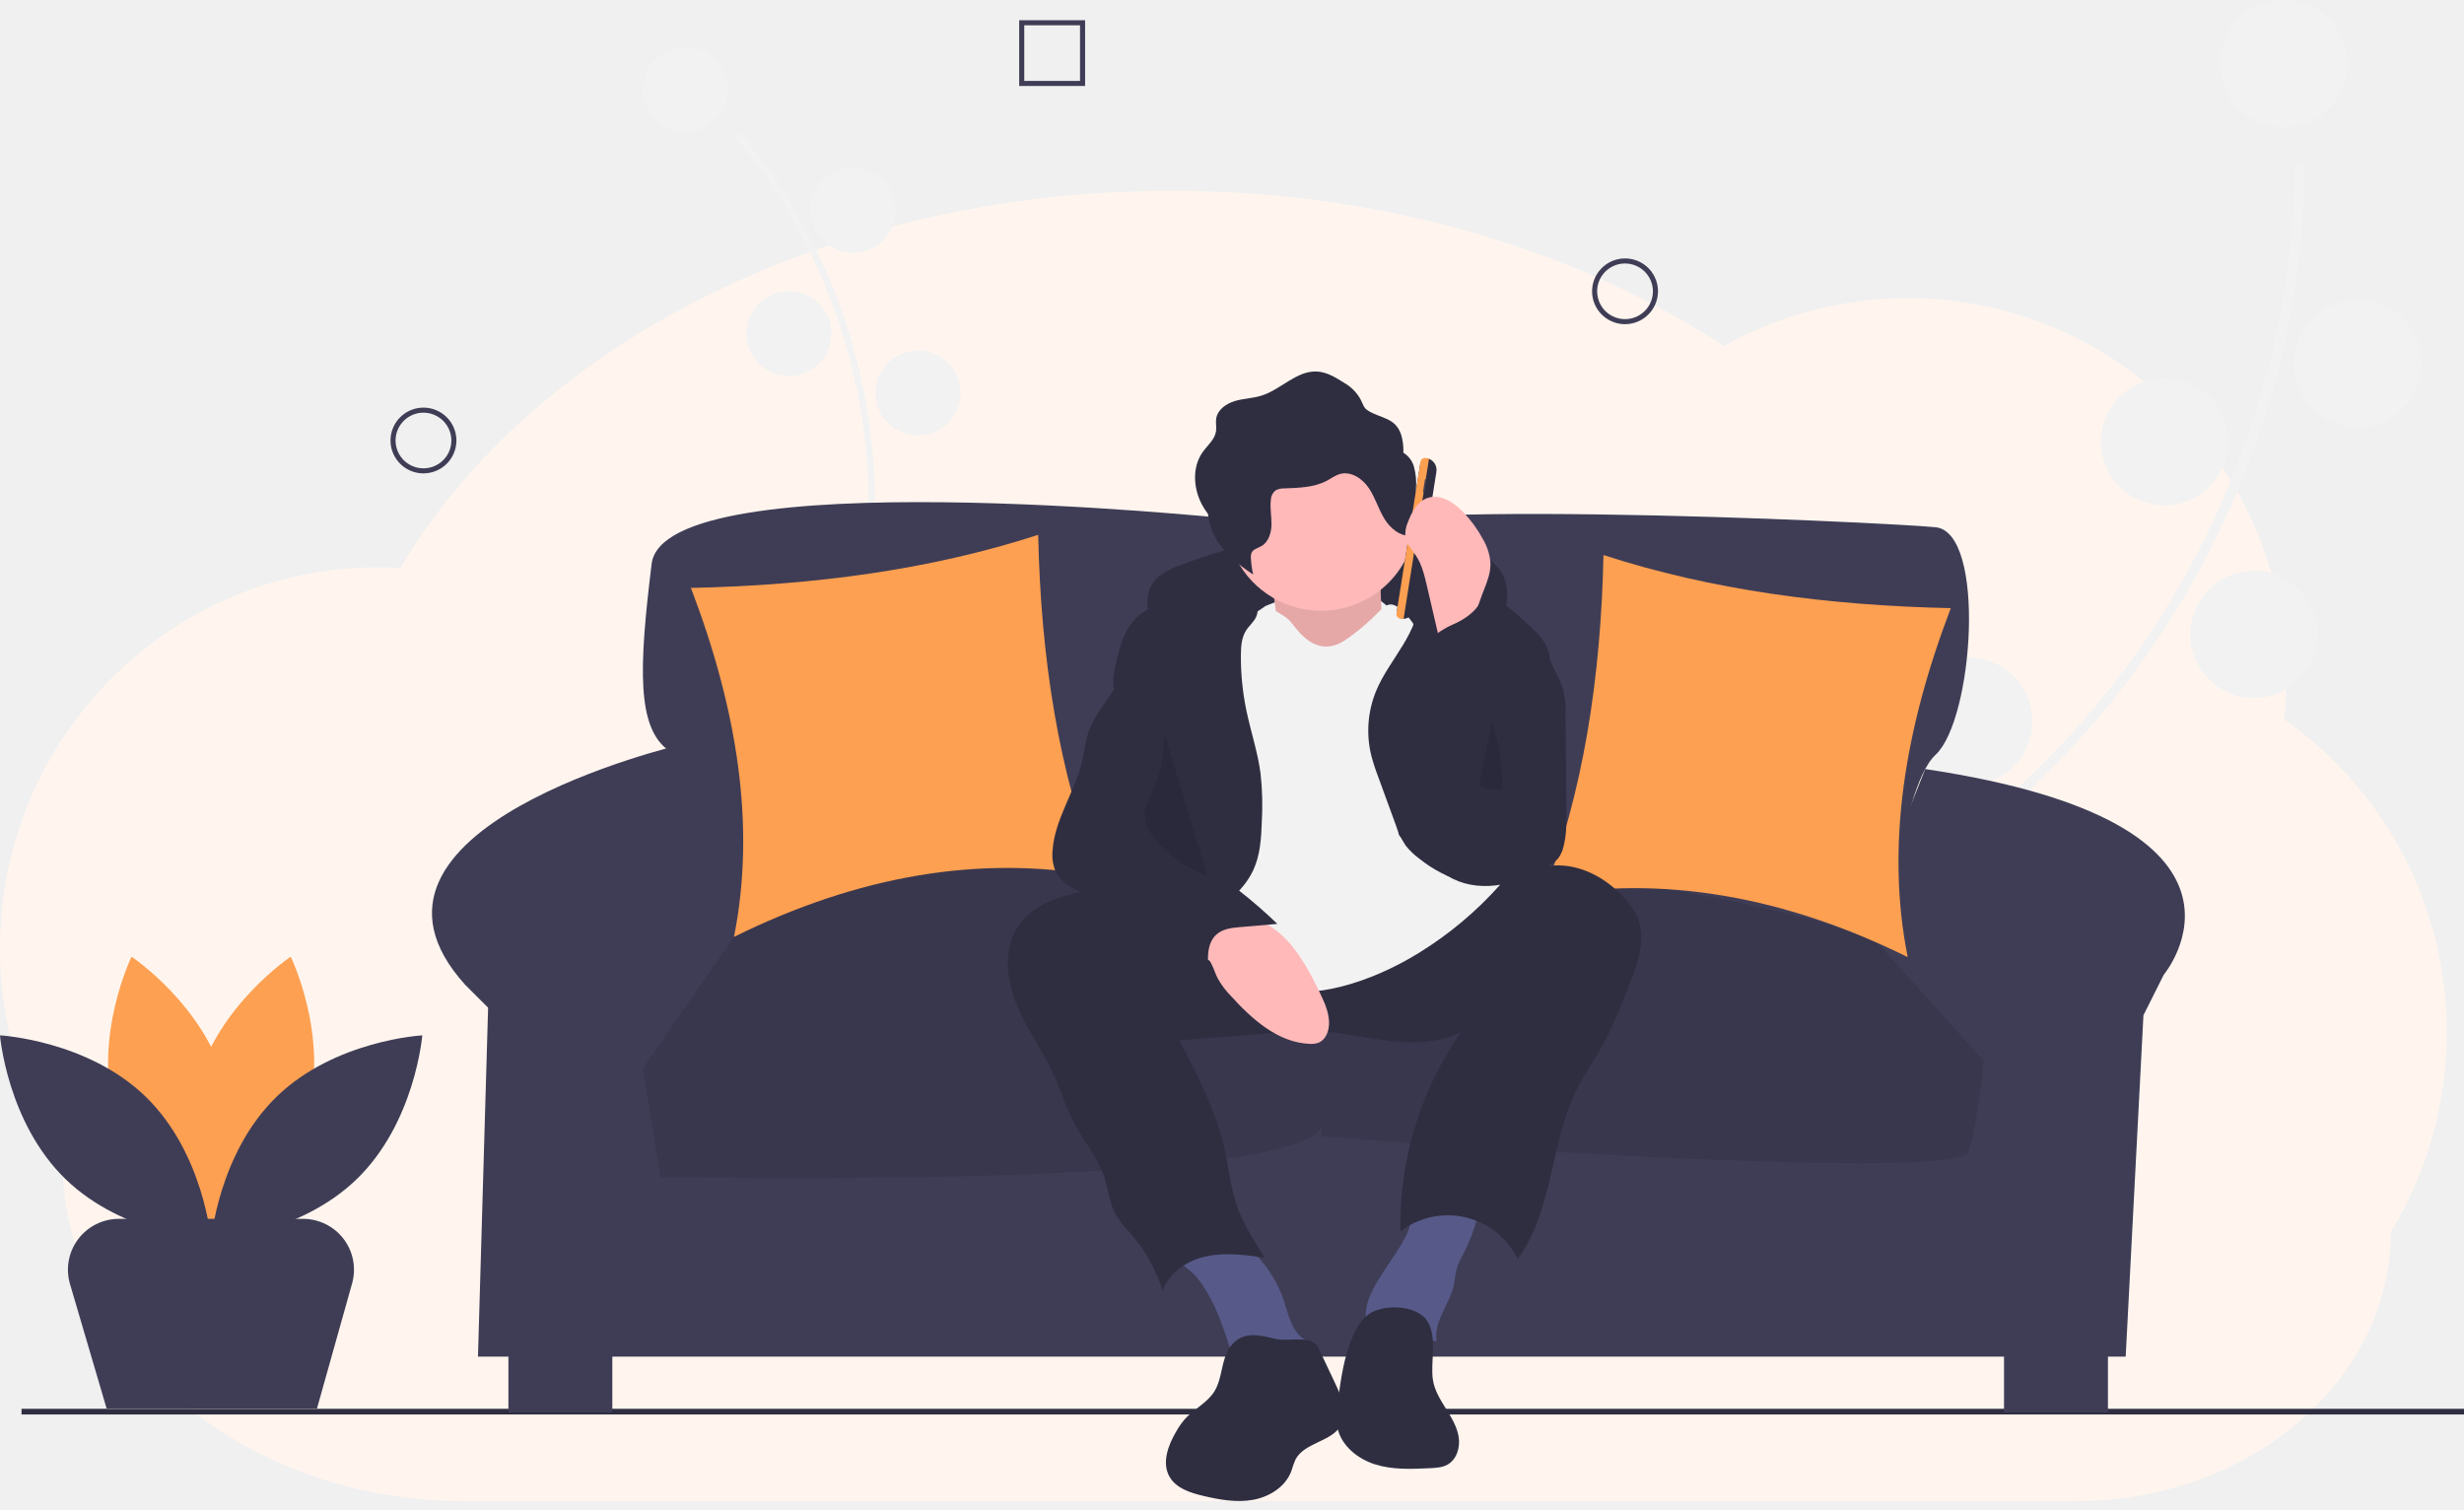
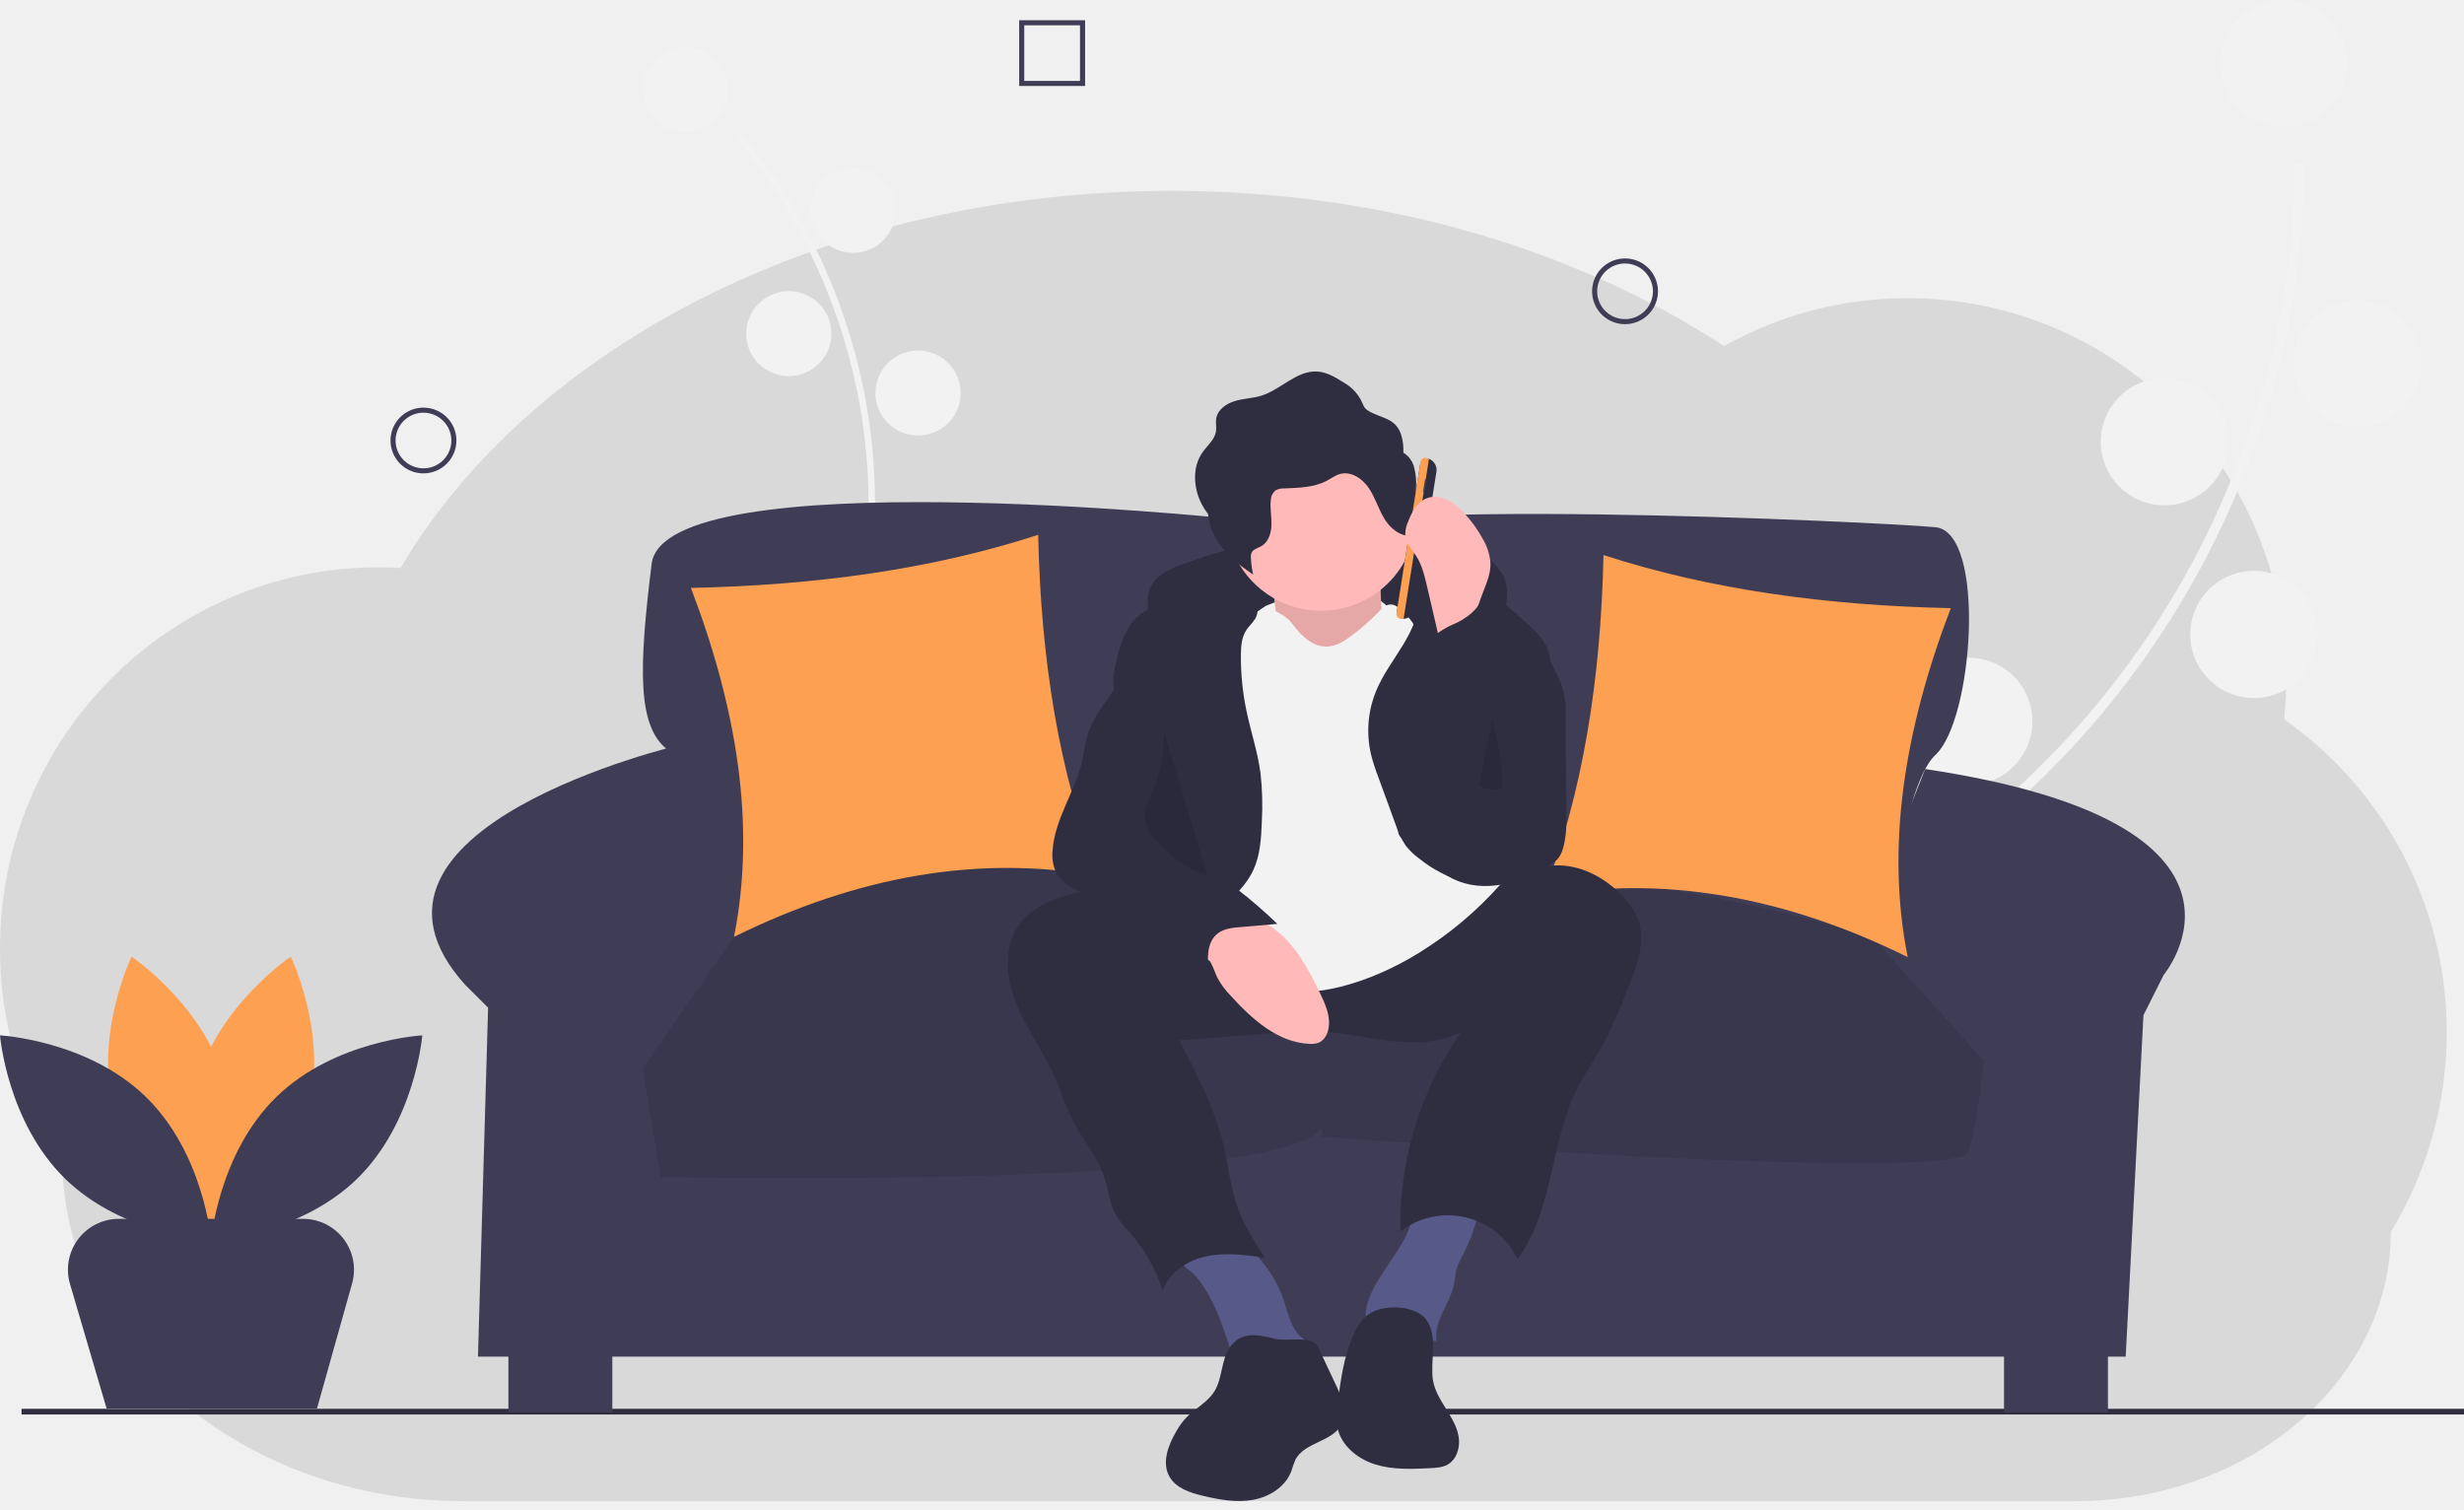
<svg xmlns="http://www.w3.org/2000/svg" width="284" height="174" viewBox="0 0 284 174" fill="none">
-   <path d="M282.003 118.993C282.022 111.927 280.331 104.96 277.07 98.679C273.81 92.398 269.076 86.989 263.268 82.906C263.429 81.38 263.511 79.846 263.515 78.311C263.515 54.043 243.982 34.369 219.884 34.369C212.463 34.361 205.167 36.262 198.707 39.887C181.651 28.744 159.384 22 135.025 22C95.389 22 61.296 39.857 46.17 65.462C45.33 65.413 44.484 65.386 43.631 65.386C19.538 65.386 8.74229e-05 85.06 8.74229e-05 109.329C-0.017 117.903 2.478 126.296 7.181 133.487C7.181 155.322 27.934 173.02 53.523 173.02H239.17C259.27 173.02 275.564 159.124 275.564 141.979C279.792 135.048 282.019 127.096 282.003 118.993Z" fill="#FFF5EE" />
+   <path d="M282.003 118.993C282.022 111.927 280.331 104.96 277.07 98.679C273.81 92.398 269.076 86.989 263.268 82.906C263.429 81.38 263.511 79.846 263.515 78.311C263.515 54.043 243.982 34.369 219.884 34.369C212.463 34.361 205.167 36.262 198.707 39.887C181.651 28.744 159.384 22 135.025 22C95.389 22 61.296 39.857 46.17 65.462C45.33 65.413 44.484 65.386 43.631 65.386C19.538 65.386 8.74229e-05 85.06 8.74229e-05 109.329C-0.017 117.903 2.478 126.296 7.181 133.487C7.181 155.322 27.934 173.02 53.523 173.02H239.17C259.27 173.02 275.564 159.124 275.564 141.979C279.792 135.048 282.019 127.096 282.003 118.993Z" fill="#D9D9D9" />
  <g clip-path="url(#clip0_0_1)">
    <path d="M107.394 108.709C107.277 108.592 104.482 105.769 102.113 99.07C99.94 92.925 97.747 82.208 99.642 66.053C103.232 35.447 84.822 15.942 84.635 15.749L85.18 15.227C85.228 15.276 89.961 20.239 94.172 28.953C99.747 40.507 101.905 53.407 100.392 66.141C96.808 96.694 107.816 108.063 107.927 108.175L107.394 108.709Z" fill="#F2F2F2" />
    <path d="M78.982 15.236C81.694 15.236 83.892 13.043 83.892 10.339C83.892 7.634 81.694 5.442 78.982 5.442C76.271 5.442 74.073 7.634 74.073 10.339C74.073 13.043 76.271 15.236 78.982 15.236Z" fill="#F2F2F2" />
    <path d="M98.325 29.139C101.036 29.139 103.234 26.946 103.234 24.241C103.234 21.537 101.036 19.344 98.325 19.344C95.613 19.344 93.415 21.537 93.415 24.241C93.415 26.946 95.613 29.139 98.325 29.139Z" fill="#F2F2F2" />
    <path d="M90.918 43.351C93.63 43.351 95.828 41.158 95.828 38.454C95.828 35.749 93.63 33.557 90.918 33.557C88.207 33.557 86.009 35.749 86.009 38.454C86.009 41.158 88.207 43.351 90.918 43.351Z" fill="#F2F2F2" />
    <path d="M105.811 50.194C108.522 50.194 110.721 48.001 110.721 45.297C110.721 42.592 108.522 40.4 105.811 40.4C103.099 40.4 100.901 42.592 100.901 45.297C100.901 48.001 103.099 50.194 105.811 50.194Z" fill="#F2F2F2" />
    <path d="M93.431 69.496C96.142 69.496 98.34 67.303 98.34 64.599C98.34 61.894 96.142 59.701 93.431 59.701C90.719 59.701 88.521 61.894 88.521 64.599C88.521 67.303 90.719 69.496 93.431 69.496Z" fill="#F2F2F2" />
    <path d="M110.319 108.182C110.319 108.182 102.683 97.633 114.841 85.365L110.319 108.182Z" fill="#F2F2F2" />
    <path d="M104.401 109.398C104.401 109.398 99.182 97.474 82.408 101.672L104.401 109.398Z" fill="#F2F2F2" />
    <path d="M199.918 146.904C199.898 146.657 199.459 140.736 203.275 130.812C206.777 121.707 214.702 107.374 232.574 90.801C266.433 59.405 264.429 19.366 264.404 18.965L265.533 18.897C265.539 18.999 266.105 29.235 262.428 43.238C257.541 61.797 247.452 78.583 233.344 91.627C199.543 122.97 201.026 146.577 201.045 146.812L199.918 146.904Z" fill="#F2F2F2" />
    <path d="M263.226 14.659C267.284 14.659 270.573 11.378 270.573 7.33C270.573 3.283 267.284 0.002 263.226 0.002C259.168 0.002 255.879 3.283 255.879 7.33C255.879 11.378 259.168 14.659 263.226 14.659Z" fill="#F2F2F2" />
    <path d="M271.741 49.217C275.798 49.217 279.088 45.936 279.088 41.888C279.088 37.841 275.798 34.56 271.741 34.56C267.683 34.56 264.394 37.841 264.394 41.888C264.394 45.936 267.683 49.217 271.741 49.217Z" fill="#F2F2F2" />
    <path d="M249.479 58.243C253.536 58.243 256.826 54.962 256.826 50.914C256.826 46.867 253.536 43.586 249.479 43.586C245.421 43.586 242.132 46.867 242.132 50.914C242.132 54.962 245.421 58.243 249.479 58.243Z" fill="#F2F2F2" />
    <path d="M259.791 80.452C263.849 80.452 267.138 77.171 267.138 73.123C267.138 69.076 263.849 65.795 259.791 65.795C255.734 65.795 252.444 69.076 252.444 73.123C252.444 77.171 255.734 80.452 259.791 80.452Z" fill="#F2F2F2" />
    <path d="M226.911 90.462C230.969 90.462 234.258 87.181 234.258 83.133C234.258 79.086 230.969 75.805 226.911 75.805C222.854 75.805 219.564 79.086 219.564 83.133C219.564 87.181 222.854 90.462 226.911 90.462Z" fill="#F2F2F2" />
    <path d="M203.762 149.134C203.762 149.134 205.323 129.725 231.108 127.514L203.762 149.134Z" fill="#F2F2F2" />
    <path d="M195.837 144.793C195.837 144.793 201.489 126.156 178.294 114.706L195.837 144.793Z" fill="#F2F2F2" />
    <path d="M35.476 128.345C33.027 137.376 24.639 142.969 24.639 142.969C24.639 142.969 20.221 133.92 22.67 124.89C25.119 115.859 33.508 110.266 33.508 110.266C33.508 110.266 37.925 119.315 35.476 128.345Z" fill="#FEA051" />
    <path d="M13.197 128.345C15.646 137.376 24.034 142.969 24.034 142.969C24.034 142.969 28.452 133.92 26.003 124.89C23.554 115.859 15.165 110.266 15.165 110.266C15.165 110.266 10.748 119.315 13.197 128.345Z" fill="#FEA051" />
    <path d="M16.795 126.404C23.516 132.93 24.337 142.961 24.337 142.961C24.337 142.961 14.262 142.413 7.541 135.887C0.821 129.362 0 119.33 0 119.33C0 119.33 10.075 119.879 16.795 126.404Z" fill="#3F3D56" />
    <path d="M31.878 126.404C25.157 132.93 24.336 142.961 24.336 142.961C24.336 142.961 34.411 142.413 41.132 135.887C47.852 129.362 48.673 119.33 48.673 119.33C48.673 119.33 38.598 119.879 31.878 126.404Z" fill="#3F3D56" />
    <path d="M284 162.373H2.482V163.026H284V162.373Z" fill="#2F2E41" />
    <path d="M151.071 62.078C151.071 62.078 148.15 59.163 141.43 59.746C141.43 59.746 76.566 53.043 75.105 64.992C73.644 76.942 73.352 83.936 77.15 86.559C77.15 86.559 89.568 97.78 83.14 107.689L79.634 113.518L217.25 112.352C217.25 112.352 218.711 91.077 223.094 86.996C227.476 82.916 228.937 61.349 223.094 60.766C217.25 60.183 149.465 56.978 151.071 62.078Z" fill="#3F3D56" />
    <path d="M78.465 85.831C78.465 85.831 37.268 95.448 53.63 113.518L56.259 116.141L55.091 156.36H245.007L247.053 117.015L249.39 112.352C249.39 112.352 263.946 94.938 221.899 88.636L214.329 107.689L86.354 106.815C86.354 106.815 85.477 85.248 78.465 85.831Z" fill="#3F3D56" />
    <path d="M70.576 153.737H58.597V162.772H70.576V153.737Z" fill="#3F3D56" />
    <path d="M242.962 153.737H230.982V162.772H242.962V153.737Z" fill="#3F3D56" />
    <path d="M148.849 107.835C148.849 107.835 120.246 87.579 84.6 107.98L74.082 123.135L76.127 135.668C76.127 135.668 150.049 136.833 150.925 128.964C151.802 121.095 148.849 107.835 148.849 107.835Z" fill="#3F3D56" />
    <path d="M215.789 107.98C215.789 107.98 165.607 91.951 150.523 107.98L152.386 131.005C152.386 131.005 225.723 136.542 226.892 132.753C228.061 128.964 228.645 122.261 228.645 122.261L215.789 107.98Z" fill="#3F3D56" />
    <path opacity="0.1" d="M215.789 107.98C215.789 107.98 165.607 91.951 150.523 107.98L150.565 108.494C150.515 108.256 150.487 108.126 150.487 108.126C150.487 108.126 120.246 87.579 84.6 107.98L74.082 123.135L76.127 135.668C76.127 135.668 147.707 137.186 152.305 130.006L152.386 131.005C152.386 131.005 225.723 136.542 226.892 132.753C228.061 128.964 228.645 122.261 228.645 122.261L215.789 107.98Z" fill="black" />
    <path d="M79.634 67.761C93.835 67.46 107.297 65.662 119.662 61.641C119.963 75.828 122.008 89.097 126.675 100.986C112.85 98.48 98.82 100.96 84.601 107.98C87.155 95.155 84.947 81.672 79.634 67.761Z" fill="#FEA051" />
    <path d="M224.847 70.093C210.646 69.791 197.183 67.993 184.818 63.972C184.517 78.16 182.472 91.429 177.806 103.317C191.63 100.811 205.661 103.291 219.88 110.312C217.326 97.487 219.534 84.004 224.847 70.093Z" fill="#FEA051" />
    <path d="M133.65 66.369C134.477 65.782 135.39 65.325 136.356 65.015C142.484 62.741 148.905 61.347 155.426 60.874C161.097 60.473 167.242 60.95 171.671 64.504C172.36 65.009 172.924 65.664 173.319 66.419C173.876 67.619 173.707 69.013 173.527 70.323C173.487 70.831 173.358 71.328 173.148 71.792C172.552 72.924 171.084 73.32 169.81 73.185C168.535 73.049 167.339 72.511 166.082 72.262C165.304 72.126 164.517 72.046 163.728 72.022L155.844 71.597C150.941 71.332 145.974 71.072 141.164 72.059C139.684 72.324 138.253 72.816 136.923 73.516C135.825 74.132 135.085 75.014 134.066 73.878C132.275 71.882 131.284 68.213 133.65 66.369Z" fill="#2F2E41" />
    <path d="M145.867 69.847C145.867 69.847 156.472 65.105 160.494 70.576C164.517 76.048 158.3 73.859 158.3 73.859L151.352 76.048L143.673 74.589L145.867 69.847Z" fill="#F2F2F2" />
    <path d="M146.416 66.382C146.416 66.382 147.878 73.312 146.781 75.136C145.684 76.96 152.998 79.513 152.998 79.513L159.946 76.595C159.946 76.595 158.117 65.287 159.946 63.099L146.416 66.382Z" fill="#FFB9B9" />
    <path opacity="0.1" d="M146.416 66.382C146.416 66.382 147.878 73.312 146.781 75.136C145.684 76.96 152.998 79.513 152.998 79.513L159.946 76.595C159.946 76.595 158.117 65.287 159.946 63.099L146.416 66.382Z" fill="black" />
    <path d="M139.563 149.716C140.609 151.717 141.288 153.885 141.98 156.033C141.99 156.105 142.015 156.173 142.054 156.235C142.093 156.296 142.144 156.348 142.204 156.388C142.265 156.428 142.333 156.455 142.405 156.467C142.476 156.479 142.55 156.476 142.62 156.458L149.124 156.45C149.927 156.449 151.004 156.192 150.996 155.392C150.99 154.829 150.413 154.478 149.984 154.113C148.794 153.1 148.484 151.429 147.99 149.947C147.032 147.092 145.185 144.618 142.718 142.883C142.384 142.623 142.001 142.434 141.591 142.328C141.179 142.268 140.758 142.291 140.355 142.394C139.213 142.624 134.949 143.41 135.755 145.067C136.102 145.78 137.387 146.523 137.926 147.189C138.554 147.976 139.102 148.822 139.563 149.716Z" fill="#575A89" />
    <path d="M162.182 142.191C161.952 142.672 161.697 143.14 161.417 143.593C160.475 145.144 159.363 146.59 158.485 148.177C157.938 149.168 157.477 150.238 157.417 151.367C157.356 152.496 157.755 153.698 158.658 154.382C159.602 155.097 160.897 155.13 162.07 154.963C163.244 154.797 164.41 154.461 165.592 154.55C165.194 152.3 167.096 150.32 167.571 148.086C167.705 147.458 167.725 146.808 167.904 146.191C168.097 145.628 168.343 145.084 168.64 144.568C169.587 142.728 170.257 140.759 170.627 138.724C170.671 138.477 164.845 138.436 164.298 138.554C162.592 138.922 162.842 140.78 162.182 142.191Z" fill="#575A89" />
    <path d="M117.272 106.852C115.609 109.448 115.992 112.889 117.16 115.741C118.328 118.594 120.188 121.116 121.46 123.923C122.272 125.713 122.841 127.611 123.754 129.351C124.886 131.506 126.537 133.406 127.297 135.717C127.78 137.191 127.891 138.806 128.675 140.145C129.149 140.861 129.69 141.53 130.29 142.144C131.979 144.073 133.247 146.332 134.013 148.776C134.729 146.647 136.875 145.252 139.078 144.791C141.282 144.331 143.565 144.643 145.794 144.958C144.551 143.036 143.295 141.09 142.554 138.926C141.837 136.833 141.625 134.606 141.143 132.447C140.152 128.02 138.037 123.936 135.943 119.91L146.707 119.058C148.464 118.882 150.23 118.817 151.996 118.862C154.774 118.993 157.496 119.672 160.26 119.986C163.023 120.3 165.947 120.218 168.41 118.929C163.7 125.669 161.248 133.722 161.402 141.936C162.455 141.123 163.677 140.554 164.978 140.273C166.279 139.991 167.627 140.003 168.923 140.308C170.219 140.613 171.43 141.203 172.468 142.036C173.506 142.868 174.344 143.921 174.921 145.119C179.139 139.368 178.638 131.363 181.98 125.066C182.668 123.771 183.51 122.565 184.252 121.3C185.719 118.799 186.783 116.088 187.841 113.389C188.776 111.003 189.718 108.349 188.821 105.949C188.449 105.038 187.907 104.206 187.223 103.497C185.295 101.376 182.61 99.807 179.74 99.742C175.334 99.642 171.695 102.899 167.83 105.012C163.278 107.5 157.967 108.489 152.789 108.123C147.481 107.748 142.411 106.015 137.353 104.488C134.823 103.689 132.251 103.027 129.649 102.506C127.48 102.1 125.415 102.549 123.277 103.103C120.95 103.705 118.611 104.761 117.272 106.852Z" fill="#2F2E41" />
    <path d="M163.237 59.451C163.234 62.353 162.078 65.135 160.021 67.186C157.964 69.238 155.175 70.392 152.266 70.394C151.613 70.395 150.96 70.337 150.317 70.219C148.264 69.849 146.359 68.903 144.826 67.492C143.293 66.08 142.196 64.262 141.662 62.25C141.128 60.238 141.181 58.116 141.813 56.133C142.446 54.15 143.632 52.388 145.233 51.054C146.834 49.719 148.783 48.868 150.852 48.6C152.921 48.331 155.024 48.657 156.914 49.539C158.803 50.42 160.402 51.821 161.522 53.577C162.642 55.332 163.237 57.37 163.237 59.451Z" fill="#FFB9B9" />
    <path d="M145.867 69.847C145.867 69.847 147.878 70.759 148.61 71.489C149.341 72.218 151.535 76.23 155.192 73.677C158.849 71.124 159.214 69.665 160.311 69.665C161.409 69.665 162.871 71.853 162.871 71.853L172.927 101.946C170.217 104.998 167.076 107.64 163.603 109.788C157.752 113.436 150.804 115.26 147.513 113.801C144.221 112.342 138.005 111.248 136.908 108.329C135.811 105.411 133.982 96.657 133.982 96.657L139.102 74.407L145.867 69.847Z" fill="#F2F2F2" />
    <path d="M144.455 100.282C145.252 98.564 145.368 96.62 145.436 94.728C145.543 92.855 145.493 90.975 145.287 89.11C144.963 86.67 144.166 84.32 143.663 81.91C143.222 79.797 143.008 77.642 143.024 75.484C143.031 74.499 143.103 73.462 143.641 72.636C144.016 72.06 144.603 71.614 144.838 70.968C145.298 69.701 144.161 68.374 142.916 67.853C141.434 67.232 139.741 67.274 138.182 67.663C136.623 68.052 135.169 68.769 133.729 69.48C132.689 69.994 131.627 70.523 130.82 71.356C129.685 72.528 129.186 74.159 128.783 75.739C128.46 77.002 128.173 78.32 128.419 79.601C128.817 81.681 130.517 83.246 131.424 85.161C132.476 87.385 132.405 89.976 131.987 92.4C131.568 94.823 130.825 97.192 130.596 99.641C130.367 102.09 130.718 104.722 132.256 106.644C132.883 107.427 134.583 109.283 135.73 109.073C136.632 108.908 137.938 106.929 138.664 106.302C140.762 104.489 143.251 102.877 144.455 100.282Z" fill="#2F2E41" />
    <path d="M163.614 68.657C163.646 70.692 162.747 72.626 161.69 74.365C160.633 76.106 159.391 77.751 158.612 79.632C157.643 81.985 157.446 84.584 158.047 87.057C158.27 87.899 158.54 88.728 158.854 89.541L160.857 95.023C161.127 95.885 161.518 96.704 162.019 97.457C162.472 98.032 163.003 98.542 163.598 98.972C165.12 100.197 166.871 101.109 168.75 101.653C170.635 102.149 172.698 102.118 174.479 101.327C174.672 93.895 175.869 86.523 178.037 79.411C178.438 78.098 178.875 76.716 178.566 75.378C178.22 73.88 177.014 72.756 175.867 71.729C172.361 68.588 168.504 65.288 163.81 64.865C161.094 64.619 163.591 67.187 163.614 68.657Z" fill="#2F2E41" />
    <path d="M139.617 111.066C139.895 111.609 140.068 112.201 140.343 112.745C140.749 113.476 141.251 114.149 141.835 114.747C144.28 117.451 147.269 120.145 150.916 120.308C151.278 120.342 151.644 120.296 151.986 120.174C152.624 119.909 153.001 119.227 153.125 118.549C153.384 117.137 152.759 115.727 152.133 114.434C150.776 111.632 149.25 108.758 146.71 106.95C144.206 105.168 140.852 104.736 137.932 105.633C136.609 106.039 134.415 106.749 136.167 107.953C137.495 108.867 138.846 109.562 139.617 111.066Z" fill="#FFB9B9" />
    <path d="M141.81 155.207C140.72 156.685 140.939 158.797 139.973 160.359C139.136 161.712 137.558 162.422 136.511 163.622C136.177 164.02 135.879 164.447 135.621 164.899C134.65 166.522 133.86 168.601 134.817 170.233C135.586 171.545 137.204 172.058 138.687 172.408C140.562 172.85 142.51 173.203 144.407 172.866C146.304 172.528 148.157 171.37 148.833 169.57C148.966 169.118 149.124 168.673 149.307 168.238C150.335 166.219 153.559 166.197 154.611 164.191C155.347 162.787 154.671 161.09 153.994 159.656L151.928 155.278C151.242 153.825 148.462 154.66 147.013 154.312C145.123 153.858 143.17 153.358 141.81 155.207Z" fill="#2F2E41" />
    <path d="M157.792 151.446C156.915 152.059 156.348 153.02 155.923 154C154.9 156.353 154.549 158.933 154.208 161.475C154.071 162.494 153.935 163.536 154.149 164.541C154.589 166.617 156.475 168.146 158.505 168.781C160.535 169.416 162.713 169.318 164.838 169.214C165.52 169.181 166.23 169.14 166.828 168.811C167.896 168.224 168.313 166.843 168.13 165.64C167.947 164.438 167.288 163.368 166.644 162.335C165.999 161.303 165.34 160.233 165.155 159.031C164.844 157.008 165.721 154.039 164.475 152.209C163.227 150.375 159.458 150.281 157.792 151.446Z" fill="#2F2E41" />
    <path d="M162.961 53.748C162.766 53.094 162.336 52.534 161.753 52.176C161.783 51.475 161.697 50.774 161.498 50.101C160.834 48.142 159.26 48.254 157.775 47.388C157.131 47.012 157.171 46.68 156.835 46.063C156.396 45.254 155.738 44.584 154.935 44.129C153.983 43.524 152.977 42.9 151.85 42.823C149.481 42.662 147.665 44.885 145.402 45.598C144.404 45.912 143.332 45.925 142.329 46.222C141.326 46.519 140.325 47.229 140.175 48.262C140.106 48.739 140.228 49.228 140.158 49.705C140.019 50.653 139.185 51.316 138.627 52.096C137.394 53.819 137.535 56.254 138.521 58.13C138.729 58.518 138.967 58.889 139.233 59.24C139.315 60.127 139.57 60.989 139.984 61.777C140.971 63.653 142.669 65.054 144.442 66.218C144.297 65.596 144.209 64.963 144.179 64.325C144.154 64.112 144.182 63.897 144.26 63.697C144.458 63.285 144.98 63.176 145.378 62.95C146.202 62.483 146.525 61.449 146.549 60.504C146.573 59.558 146.372 58.611 146.471 57.671C146.475 57.455 146.524 57.242 146.616 57.045C146.707 56.849 146.839 56.674 147.002 56.532C147.307 56.359 147.654 56.276 148.004 56.294C149.693 56.225 151.457 56.194 152.947 55.398C153.455 55.126 153.927 54.767 154.485 54.621C155.751 54.292 157.045 55.177 157.775 56.261C158.504 57.344 158.868 58.633 159.541 59.752C160.214 60.871 161.377 61.869 162.679 61.736C162.752 61.736 162.825 61.721 162.892 61.691C162.959 61.662 163.019 61.618 163.068 61.564C163.124 61.463 163.149 61.348 163.139 61.233L163.212 56.271C163.272 55.422 163.188 54.569 162.961 53.748Z" fill="#2F2E41" />
    <path d="M128.243 79.707C127.196 81.247 125.989 82.728 125.414 84.498C125.076 85.539 124.971 86.639 124.726 87.705C123.91 91.256 121.554 94.41 121.318 98.045C121.235 98.853 121.354 99.668 121.664 100.419C122.34 101.885 123.957 102.658 125.5 103.144C127.043 103.63 128.699 103.981 129.931 105.027C130.551 105.62 131.113 106.27 131.61 106.969C133.619 109.462 136.322 111.306 139.379 112.271C139.137 110.611 139.024 108.611 140.354 107.585C141.074 107.03 142.036 106.931 142.943 106.853L147.227 106.483C144.37 103.719 141.221 101.272 137.835 99.185C136.65 98.455 135.361 97.685 134.82 96.405C134.482 95.605 134.486 94.708 134.478 93.84C134.449 90.661 134.179 87.49 133.671 84.351C133.318 82.172 132.851 80.013 132.317 77.871C132.167 77.27 131.281 74.573 130.19 75.204C129.933 75.353 129.692 77.064 129.542 77.418C129.185 78.222 128.75 78.988 128.243 79.707Z" fill="#2F2E41" />
    <path opacity="0.1" d="M134.172 84.383C134.22 86.96 133.672 89.513 132.569 91.843C132.282 92.358 132.07 92.911 131.941 93.486C131.749 94.713 132.448 95.9 133.248 96.851C134.826 98.721 136.872 100.141 139.178 100.966" fill="black" />
    <path d="M161.471 71.312L161.729 71.353C161.503 71.317 161.301 71.193 161.166 71.009C161.032 70.824 160.976 70.594 161.012 70.369L163.68 53.554C163.716 53.328 163.84 53.127 164.025 52.992C164.21 52.858 164.441 52.803 164.667 52.839L164.409 52.798C164.588 52.826 164.76 52.89 164.915 52.985C165.07 53.079 165.205 53.204 165.312 53.35C165.419 53.497 165.496 53.663 165.538 53.84C165.581 54.016 165.588 54.199 165.56 54.378L163.055 70.164C163.026 70.343 162.963 70.515 162.868 70.669C162.773 70.824 162.648 70.958 162.501 71.065C162.354 71.172 162.187 71.248 162.011 71.291C161.834 71.333 161.65 71.34 161.471 71.312Z" fill="#2F2E41" />
    <path d="M164.318 52.784L164.709 52.846L161.771 71.36L161.38 71.298C161.314 71.287 161.25 71.264 161.193 71.229C161.136 71.194 161.087 71.149 161.047 71.095C161.008 71.041 160.98 70.979 160.964 70.915C160.948 70.85 160.946 70.782 160.956 70.716L163.735 53.206C163.745 53.141 163.769 53.077 163.804 53.02C163.839 52.964 163.884 52.914 163.939 52.875C163.993 52.836 164.054 52.807 164.119 52.792C164.184 52.776 164.252 52.774 164.318 52.784Z" fill="#FEA051" />
    <path d="M164.369 55.237L164.294 55.225C164.267 55.221 164.242 55.239 164.238 55.265L164.014 56.679C164.009 56.705 164.028 56.73 164.054 56.735L164.13 56.746C164.156 56.751 164.181 56.733 164.186 56.706L164.41 55.292C164.414 55.266 164.396 55.241 164.369 55.237Z" fill="#464353" />
    <path d="M171.004 68.078C171.408 67.064 171.818 66.016 171.79 64.926C171.721 63.938 171.42 62.98 170.913 62.128C170.297 60.985 169.527 59.931 168.626 58.996C167.553 57.882 166.002 56.888 164.539 57.393C163.377 57.794 162.714 59.001 162.285 60.151C162.029 60.712 161.927 61.331 161.991 61.944C162.134 62.736 162.747 63.343 163.19 64.014C163.886 65.066 164.185 66.323 164.471 67.551L165.188 70.631L166.419 75.921C166.387 75.781 168.707 73.589 168.982 73.123C169.87 71.62 170.359 69.7 171.004 68.078Z" fill="#FFB9B9" />
    <path d="M177.592 73.886L179.341 77.516C180.184 79.008 180.568 80.716 180.444 82.424L180.548 93.312C180.562 94.767 180.573 96.244 180.189 97.648C180.08 98.117 179.875 98.558 179.586 98.943C179.289 99.275 178.939 99.556 178.551 99.774C175.24 101.838 170.945 103.011 167.447 101.282C166.645 100.856 165.884 100.36 165.17 99.799C163.776 98.769 162.361 97.719 161.318 96.336C160.226 94.889 165.246 89.382 164.512 87.725C163.196 84.757 163.924 77.719 161.882 75.193C161.585 74.825 164.286 75.156 164.275 74.684C164.254 73.73 166.548 72.35 167.433 71.987C168.946 71.367 170.686 70.101 170.94 68.49C174.155 72.696 165.126 85.405 170.2 86.942C170.28 86.992 170.372 87.021 170.466 87.024C170.56 87.026 170.654 87.004 170.736 86.958C170.819 86.912 170.887 86.845 170.935 86.764C170.982 86.682 171.007 86.59 171.005 86.495C171.293 85.293 171.395 84.055 171.606 82.837C171.992 80.62 172.737 78.479 173.81 76.499C174.41 75.388 176.356 71.324 177.592 73.886Z" fill="#2F2E41" />
    <path opacity="0.1" d="M172.167 82.211C171.909 82.903 172.143 83.668 172.342 84.378C172.918 86.44 173.187 88.574 173.14 90.714C173.148 90.751 173.147 90.79 173.136 90.827C173.126 90.864 173.106 90.897 173.08 90.925C173.053 90.952 173.019 90.973 172.983 90.984C172.946 90.995 172.907 90.998 172.869 90.99C172.025 91.042 171.059 91.047 170.486 90.427" fill="black" />
    <path d="M36.537 162.335H12.286L8.068 147.99C7.811 147.116 7.761 146.194 7.924 145.298C8.086 144.401 8.456 143.555 9.003 142.825C9.55 142.096 10.261 141.504 11.077 141.096C11.894 140.689 12.795 140.477 13.708 140.477H34.923C35.83 140.477 36.725 140.686 37.537 141.088C38.35 141.491 39.058 142.076 39.606 142.797C40.154 143.518 40.528 144.355 40.697 145.244C40.867 146.133 40.828 147.049 40.583 147.921L36.537 162.335Z" fill="#3F3D56" />
    <path d="M48.809 54.559C48.057 54.559 47.323 54.337 46.698 53.92C46.074 53.504 45.587 52.912 45.299 52.22C45.012 51.528 44.937 50.766 45.083 50.031C45.23 49.296 45.592 48.621 46.123 48.091C46.654 47.561 47.331 47.2 48.068 47.054C48.804 46.908 49.568 46.983 50.262 47.27C50.956 47.556 51.549 48.042 51.967 48.665C52.384 49.288 52.607 50.021 52.607 50.77C52.606 51.775 52.205 52.737 51.493 53.448C50.781 54.158 49.816 54.558 48.809 54.559ZM48.809 47.564C48.173 47.564 47.551 47.752 47.023 48.104C46.495 48.457 46.083 48.957 45.839 49.543C45.596 50.129 45.532 50.773 45.656 51.395C45.78 52.017 46.087 52.589 46.536 53.037C46.985 53.485 47.558 53.791 48.182 53.914C48.805 54.038 49.451 53.974 50.038 53.732C50.626 53.489 51.128 53.078 51.481 52.551C51.834 52.024 52.023 51.404 52.023 50.77C52.022 49.92 51.683 49.105 51.08 48.504C50.478 47.903 49.661 47.565 48.809 47.564Z" fill="#3F3D56" />
    <path d="M187.302 37.364C186.551 37.364 185.816 37.141 185.192 36.725C184.567 36.309 184.08 35.717 183.793 35.025C183.505 34.332 183.43 33.571 183.576 32.836C183.723 32.101 184.085 31.426 184.616 30.896C185.147 30.366 185.824 30.005 186.561 29.859C187.298 29.713 188.061 29.788 188.755 30.074C189.449 30.361 190.043 30.847 190.46 31.47C190.877 32.093 191.1 32.825 191.1 33.575C191.099 34.579 190.698 35.542 189.986 36.253C189.274 36.963 188.309 37.362 187.302 37.364ZM187.302 30.369C186.666 30.369 186.045 30.557 185.516 30.909C184.988 31.262 184.576 31.762 184.332 32.348C184.089 32.934 184.026 33.578 184.15 34.2C184.274 34.822 184.58 35.393 185.029 35.842C185.479 36.29 186.051 36.595 186.675 36.719C187.298 36.843 187.944 36.779 188.532 36.537C189.119 36.294 189.621 35.883 189.974 35.356C190.327 34.829 190.516 34.209 190.516 33.575C190.515 32.725 190.176 31.91 189.573 31.309C188.971 30.708 188.154 30.37 187.302 30.369Z" fill="#3F3D56" />
    <path d="M125.067 9.909H117.471V2.332H125.067V9.909ZM118.055 9.326H124.483V2.914H118.055V9.326Z" fill="#3F3D56" />
  </g>
  <defs>
    <clipPath id="clip0_0_1">
      <rect width="284" height="173" fill="white" />
    </clipPath>
  </defs>
</svg>
